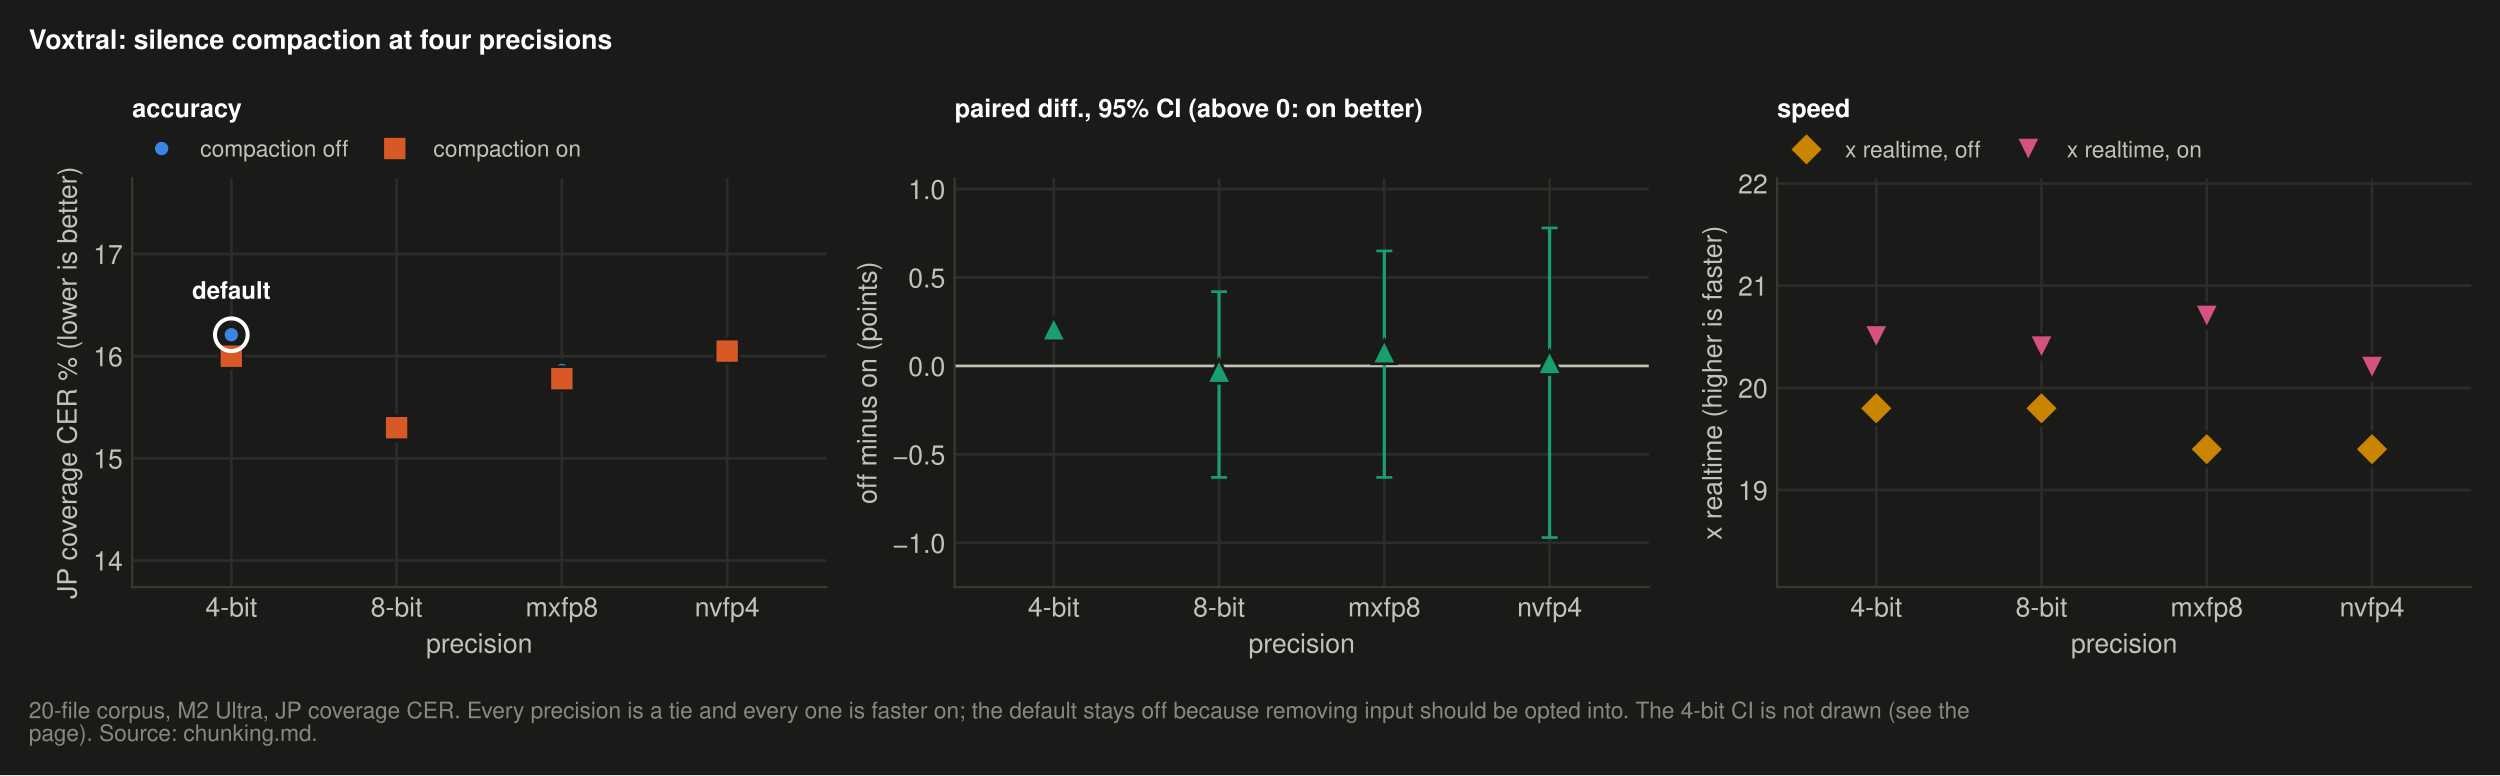
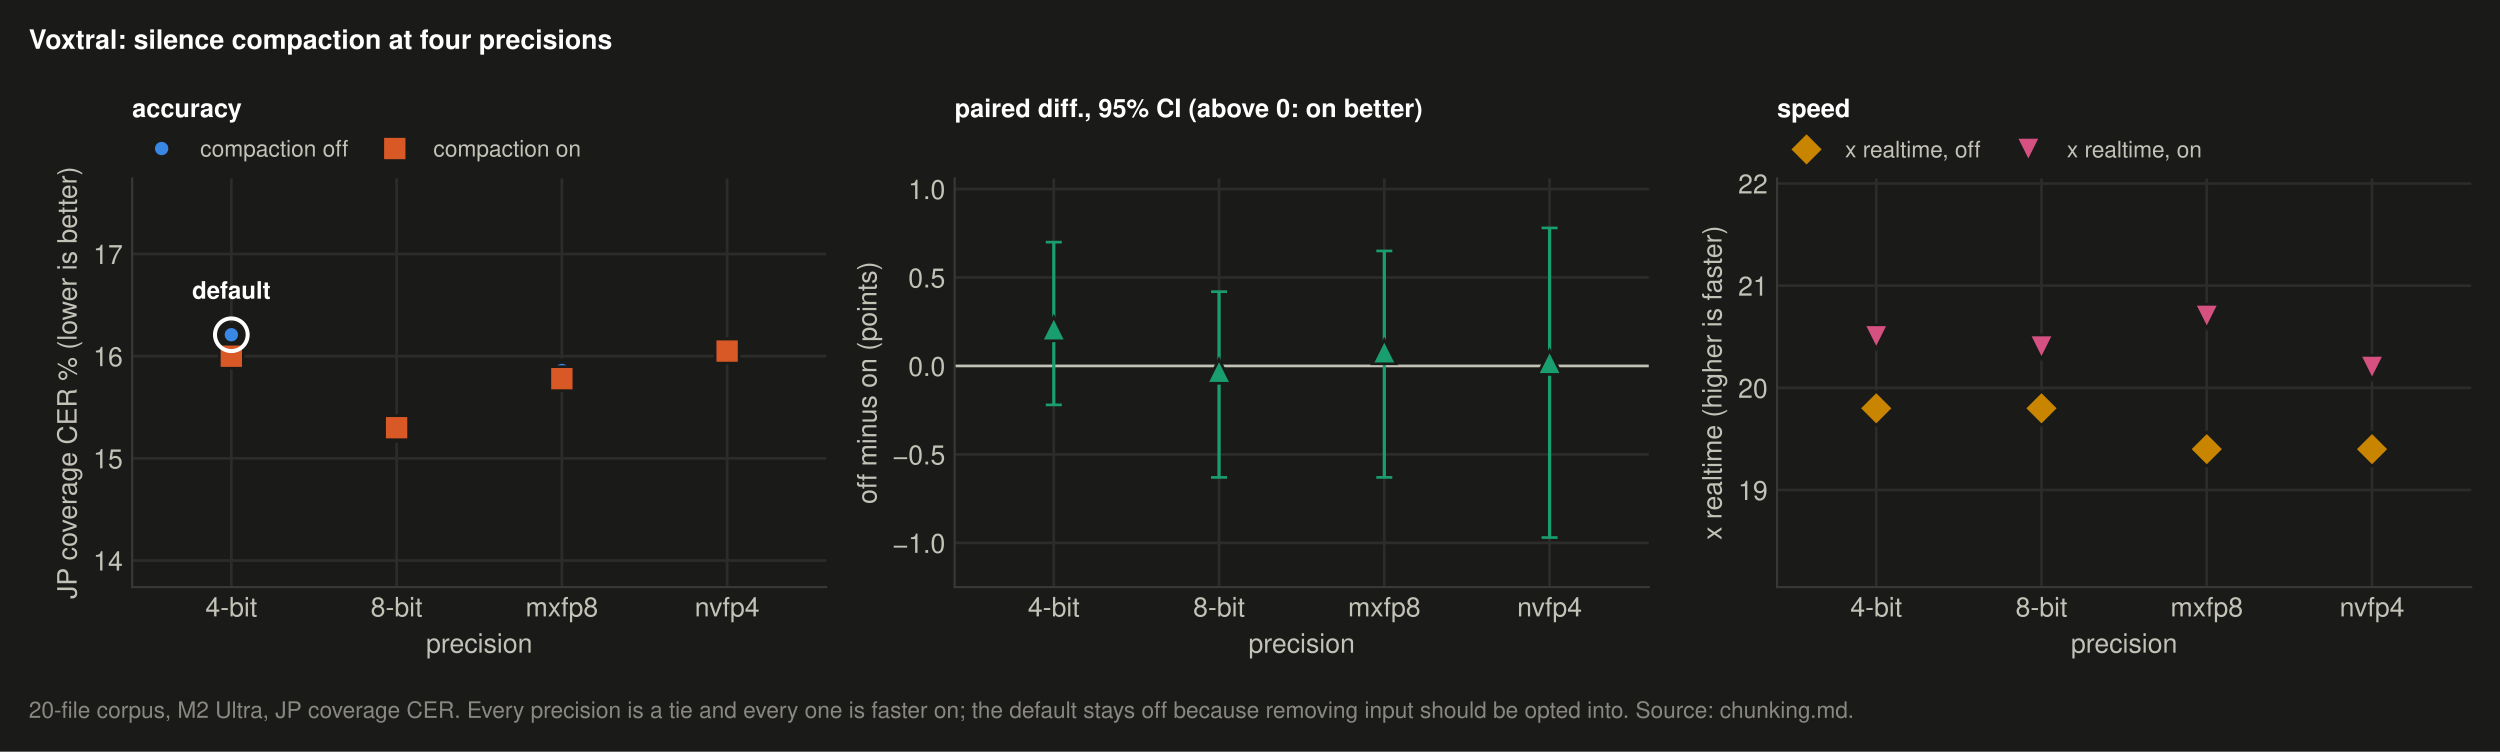
- <svg xmlns="http://www.w3.org/2000/svg" xmlns:xlink="http://www.w3.org/1999/xlink" width="937.44pt" height="290.618pt" viewBox="0 0 937.44 290.618" version="1.1">
+ <svg xmlns="http://www.w3.org/2000/svg" xmlns:xlink="http://www.w3.org/1999/xlink" width="937.44pt" height="281.856pt" viewBox="0 0 937.44 281.856" version="1.1">
  <defs>
    <style type="text/css">*{stroke-linejoin: round; stroke-linecap: butt}</style>
  </defs>
  <g id="figure_1">
    <g id="patch_1">
-       <path d="M 0 290.618  L 937.44 290.618  L 937.44 0  L 0 0  z " style="fill: #1a1a19" />
+       <path d="M 0 281.856  L 937.44 281.856  L 937.44 0  L 0 0  z " style="fill: #1a1a19" />
    </g>
    <g id="axes_1">
      <g id="patch_2">
        <path d="M 49.56 220.14  L 309.84 220.14  L 309.84 66.905  L 49.56 66.905  z " style="fill: #1a1a19" />
      </g>
      <g id="matplotlib.axis_1">
        <g id="xtick_1">
          <g id="line2d_1">
-             <path d="M 86.743 220.14  L 86.743 66.905  " clip-path="url(#p243f5db79e)" style="fill: none; stroke: #2c2c2a; stroke-linecap: round" />
+             <path d="M 86.743 220.14  L 86.743 66.905  " clip-path="url(#p9bd2383217)" style="fill: none; stroke: #2c2c2a; stroke-linecap: round" />
          </g>
          <g id="line2d_2" />
          <g id="text_1">
            <text style="font-size: 10px; font-family: 'Helvetica', 'Arial', 'DejaVu Sans'; text-anchor: middle; fill: #c3c2b7" x="86.743" y="231.14" transform="rotate(-0 86.74286 231.14)">4-bit</text>
          </g>
        </g>
        <g id="xtick_2">
          <g id="line2d_3">
-             <path d="M 148.714 220.14  L 148.714 66.905  " clip-path="url(#p243f5db79e)" style="fill: none; stroke: #2c2c2a; stroke-linecap: round" />
+             <path d="M 148.714 220.14  L 148.714 66.905  " clip-path="url(#p9bd2383217)" style="fill: none; stroke: #2c2c2a; stroke-linecap: round" />
          </g>
          <g id="line2d_4" />
          <g id="text_2">
            <text style="font-size: 10px; font-family: 'Helvetica', 'Arial', 'DejaVu Sans'; text-anchor: middle; fill: #c3c2b7" x="148.714" y="231.14" transform="rotate(-0 148.7143 231.14)">8-bit</text>
          </g>
        </g>
        <g id="xtick_3">
          <g id="line2d_5">
-             <path d="M 210.686 220.14  L 210.686 66.905  " clip-path="url(#p243f5db79e)" style="fill: none; stroke: #2c2c2a; stroke-linecap: round" />
+             <path d="M 210.686 220.14  L 210.686 66.905  " clip-path="url(#p9bd2383217)" style="fill: none; stroke: #2c2c2a; stroke-linecap: round" />
          </g>
          <g id="line2d_6" />
          <g id="text_3">
            <text style="font-size: 10px; font-family: 'Helvetica', 'Arial', 'DejaVu Sans'; text-anchor: middle; fill: #c3c2b7" x="210.686" y="231.14" transform="rotate(-0 210.6857 231.14)">mxfp8</text>
          </g>
        </g>
        <g id="xtick_4">
          <g id="line2d_7">
-             <path d="M 272.657 220.14  L 272.657 66.905  " clip-path="url(#p243f5db79e)" style="fill: none; stroke: #2c2c2a; stroke-linecap: round" />
+             <path d="M 272.657 220.14  L 272.657 66.905  " clip-path="url(#p9bd2383217)" style="fill: none; stroke: #2c2c2a; stroke-linecap: round" />
          </g>
          <g id="line2d_8" />
          <g id="text_4">
            <text style="font-size: 10px; font-family: 'Helvetica', 'Arial', 'DejaVu Sans'; text-anchor: middle; fill: #c3c2b7" x="272.657" y="231.14" transform="rotate(-0 272.6571 231.14)">nvfp4</text>
          </g>
        </g>
        <g id="text_5">
          <text style="font-size: 10px; font-family: 'Helvetica', 'Arial', 'DejaVu Sans'; text-anchor: middle; fill: #c3c2b7" x="179.7" y="244.724" transform="rotate(-0 179.7 244.7244)">precision</text>
        </g>
      </g>
      <g id="matplotlib.axis_2">
        <g id="ytick_1">
          <g id="line2d_9">
-             <path d="M 49.56 210.18  L 309.84 210.18  " clip-path="url(#p243f5db79e)" style="fill: none; stroke: #2c2c2a; stroke-linecap: round" />
+             <path d="M 49.56 210.18  L 309.84 210.18  " clip-path="url(#p9bd2383217)" style="fill: none; stroke: #2c2c2a; stroke-linecap: round" />
          </g>
          <g id="line2d_10" />
          <g id="text_6">
            <text style="font-size: 10px; font-family: 'Helvetica', 'Arial', 'DejaVu Sans'; text-anchor: end; fill: #c3c2b7" x="46.06" y="213.93" transform="rotate(-0 46.06 213.9297)">14</text>
          </g>
        </g>
        <g id="ytick_2">
          <g id="line2d_11">
-             <path d="M 49.56 171.871  L 309.84 171.871  " clip-path="url(#p243f5db79e)" style="fill: none; stroke: #2c2c2a; stroke-linecap: round" />
+             <path d="M 49.56 171.871  L 309.84 171.871  " clip-path="url(#p9bd2383217)" style="fill: none; stroke: #2c2c2a; stroke-linecap: round" />
          </g>
          <g id="line2d_12" />
          <g id="text_7">
            <text style="font-size: 10px; font-family: 'Helvetica', 'Arial', 'DejaVu Sans'; text-anchor: end; fill: #c3c2b7" x="46.06" y="175.621" transform="rotate(-0 46.06 175.621)">15</text>
          </g>
        </g>
        <g id="ytick_3">
          <g id="line2d_13">
-             <path d="M 49.56 133.562  L 309.84 133.562  " clip-path="url(#p243f5db79e)" style="fill: none; stroke: #2c2c2a; stroke-linecap: round" />
+             <path d="M 49.56 133.562  L 309.84 133.562  " clip-path="url(#p9bd2383217)" style="fill: none; stroke: #2c2c2a; stroke-linecap: round" />
          </g>
          <g id="line2d_14" />
          <g id="text_8">
            <text style="font-size: 10px; font-family: 'Helvetica', 'Arial', 'DejaVu Sans'; text-anchor: end; fill: #c3c2b7" x="46.06" y="137.312" transform="rotate(-0 46.06 137.3122)">16</text>
          </g>
        </g>
        <g id="ytick_4">
          <g id="line2d_15">
-             <path d="M 49.56 95.253  L 309.84 95.253  " clip-path="url(#p243f5db79e)" style="fill: none; stroke: #2c2c2a; stroke-linecap: round" />
+             <path d="M 49.56 95.253  L 309.84 95.253  " clip-path="url(#p9bd2383217)" style="fill: none; stroke: #2c2c2a; stroke-linecap: round" />
          </g>
          <g id="line2d_16" />
          <g id="text_9">
            <text style="font-size: 10px; font-family: 'Helvetica', 'Arial', 'DejaVu Sans'; text-anchor: end; fill: #c3c2b7" x="46.06" y="99.003" transform="rotate(-0 46.06 99.00347)">17</text>
          </g>
        </g>
        <g id="text_10">
          <text style="font-size: 10px; font-family: 'Helvetica', 'Arial', 'DejaVu Sans'; text-anchor: middle; fill: #c3c2b7" x="28.726" y="143.523" transform="rotate(-90 28.72563 143.5225)">JP coverage CER % (lower is better)</text>
        </g>
      </g>
      <g id="patch_3">
        <path d="M 49.56 220.14  L 49.56 66.905  " style="fill: none; stroke: #383835; stroke-width: 0.8; stroke-linejoin: miter; stroke-linecap: square" />
      </g>
      <g id="patch_4">
        <path d="M 49.56 220.14  L 309.84 220.14  " style="fill: none; stroke: #383835; stroke-width: 0.8; stroke-linejoin: miter; stroke-linecap: square" />
      </g>
      <g id="line2d_17">
        <defs>
          <path id="m3d7b4c0e3e" d="M 0 3.5  C 0.928 3.5 1.819 3.131 2.475 2.475  C 3.131 1.819 3.5 0.928 3.5 0  C 3.5 -0.928 3.131 -1.819 2.475 -2.475  C 1.819 -3.131 0.928 -3.5 0 -3.5  C -0.928 -3.5 -1.819 -3.131 -2.475 -2.475  C -3.131 -1.819 -3.5 -0.928 -3.5 0  C -3.5 0.928 -3.131 1.819 -2.475 2.475  C -1.819 3.131 -0.928 3.5 0 3.5  z " style="stroke: #1a1a19; stroke-width: 2" />
        </defs>
-         <g clip-path="url(#p243f5db79e)">
+         <g clip-path="url(#p9bd2383217)">
          <use xlink:href="#m3d7b4c0e3e" x="86.743" y="125.517" style="fill: #3987e5; stroke: #1a1a19; stroke-width: 2" />
          <use xlink:href="#m3d7b4c0e3e" x="148.714" y="161.528" style="fill: #3987e5; stroke: #1a1a19; stroke-width: 2" />
          <use xlink:href="#m3d7b4c0e3e" x="210.686" y="138.925" style="fill: #3987e5; stroke: #1a1a19; stroke-width: 2" />
          <use xlink:href="#m3d7b4c0e3e" x="272.657" y="130.881" style="fill: #3987e5; stroke: #1a1a19; stroke-width: 2" />
        </g>
      </g>
      <g id="line2d_18">
        <defs>
          <path id="m81e0faa51b" d="M -4.5 4.5  L 4.5 4.5  L 4.5 -4.5  L -4.5 -4.5  z " style="stroke: #1a1a19; stroke-linejoin: miter" />
        </defs>
-         <g clip-path="url(#p243f5db79e)">
+         <g clip-path="url(#p9bd2383217)">
          <use xlink:href="#m81e0faa51b" x="86.743" y="133.562" style="fill: #d95926; stroke: #1a1a19; stroke-linejoin: miter" />
          <use xlink:href="#m81e0faa51b" x="148.714" y="160.378" style="fill: #d95926; stroke: #1a1a19; stroke-linejoin: miter" />
          <use xlink:href="#m81e0faa51b" x="210.686" y="141.99" style="fill: #d95926; stroke: #1a1a19; stroke-linejoin: miter" />
          <use xlink:href="#m81e0faa51b" x="272.657" y="131.647" style="fill: #d95926; stroke: #1a1a19; stroke-linejoin: miter" />
        </g>
      </g>
      <g id="text_11">
        <text style="font-weight: 700; font-size: 9px; font-family: 'Helvetica', 'Arial', 'DejaVu Sans'; text-anchor: middle; fill: #ffffff" x="86.743" y="111.988" transform="rotate(-0 86.74286 111.9881)">default</text>
      </g>
      <g id="text_12">
        <text style="font-weight: 700; font-size: 9.5px; font-family: 'Helvetica', 'Arial', 'DejaVu Sans'; text-anchor: start; fill: #ffffff" x="49.56" y="43.905" transform="rotate(-0 49.56 43.905)">accuracy</text>
      </g>
      <g id="PathCollection_1">
-         <path d="M 86.743 131.641  C 88.367 131.641 89.925 130.996 91.073 129.848  C 92.221 128.699 92.867 127.141 92.867 125.517  C 92.867 123.893 92.221 122.336 91.073 121.187  C 89.925 120.039 88.367 119.394 86.743 119.394  C 85.119 119.394 83.561 120.039 82.413 121.187  C 81.264 122.336 80.619 123.893 80.619 125.517  C 80.619 127.141 81.264 128.699 82.413 129.848  C 83.561 130.996 85.119 131.641 86.743 131.641  L 86.743 131.641  z " clip-path="url(#p243f5db79e)" style="fill: none; stroke: #ffffff; stroke-width: 1.5" />
+         <path d="M 86.743 131.641  C 88.367 131.641 89.925 130.996 91.073 129.848  C 92.221 128.699 92.867 127.141 92.867 125.517  C 92.867 123.893 92.221 122.336 91.073 121.187  C 89.925 120.039 88.367 119.394 86.743 119.394  C 85.119 119.394 83.561 120.039 82.413 121.187  C 81.264 122.336 80.619 123.893 80.619 125.517  C 80.619 127.141 81.264 128.699 82.413 129.848  C 83.561 130.996 85.119 131.641 86.743 131.641  L 86.743 131.641  z " clip-path="url(#p9bd2383217)" style="fill: none; stroke: #ffffff; stroke-width: 1.5" />
      </g>
      <g id="legend_1">
        <g id="line2d_19">
          <g>
            <use xlink:href="#m3d7b4c0e3e" x="60.61" y="55.694" style="fill: #3987e5; stroke: #1a1a19; stroke-width: 2" />
          </g>
        </g>
        <g id="text_13">
          <text style="font-size: 8.5px; font-family: 'Helvetica', 'Arial', 'DejaVu Sans'; text-anchor: start; fill: #c3c2b7" x="75.06" y="58.669" transform="rotate(-0 75.06 58.66858)">compaction off</text>
        </g>
        <g id="line2d_20">
          <g>
            <use xlink:href="#m81e0faa51b" x="148.036" y="55.694" style="fill: #d95926; stroke: #1a1a19; stroke-linejoin: miter" />
          </g>
        </g>
        <g id="text_14">
          <text style="font-size: 8.5px; font-family: 'Helvetica', 'Arial', 'DejaVu Sans'; text-anchor: start; fill: #c3c2b7" x="162.486" y="58.669" transform="rotate(-0 162.4865 58.66858)">compaction on</text>
        </g>
      </g>
    </g>
    <g id="axes_2">
      <g id="patch_5">
        <path d="M 357.96 220.14  L 618.24 220.14  L 618.24 66.905  L 357.96 66.905  z " style="fill: #1a1a19" />
      </g>
      <g id="matplotlib.axis_3">
        <g id="xtick_5">
          <g id="line2d_21">
-             <path d="M 395.143 220.14  L 395.143 66.905  " clip-path="url(#p7eb37c98ff)" style="fill: none; stroke: #2c2c2a; stroke-linecap: round" />
+             <path d="M 395.143 220.14  L 395.143 66.905  " clip-path="url(#p373388dcbd)" style="fill: none; stroke: #2c2c2a; stroke-linecap: round" />
          </g>
          <g id="line2d_22" />
          <g id="text_15">
            <text style="font-size: 10px; font-family: 'Helvetica', 'Arial', 'DejaVu Sans'; text-anchor: middle; fill: #c3c2b7" x="395.143" y="231.14" transform="rotate(-0 395.1429 231.14)">4-bit</text>
          </g>
        </g>
        <g id="xtick_6">
          <g id="line2d_23">
-             <path d="M 457.114 220.14  L 457.114 66.905  " clip-path="url(#p7eb37c98ff)" style="fill: none; stroke: #2c2c2a; stroke-linecap: round" />
+             <path d="M 457.114 220.14  L 457.114 66.905  " clip-path="url(#p373388dcbd)" style="fill: none; stroke: #2c2c2a; stroke-linecap: round" />
          </g>
          <g id="line2d_24" />
          <g id="text_16">
            <text style="font-size: 10px; font-family: 'Helvetica', 'Arial', 'DejaVu Sans'; text-anchor: middle; fill: #c3c2b7" x="457.114" y="231.14" transform="rotate(-0 457.1143 231.14)">8-bit</text>
          </g>
        </g>
        <g id="xtick_7">
          <g id="line2d_25">
-             <path d="M 519.086 220.14  L 519.086 66.905  " clip-path="url(#p7eb37c98ff)" style="fill: none; stroke: #2c2c2a; stroke-linecap: round" />
+             <path d="M 519.086 220.14  L 519.086 66.905  " clip-path="url(#p373388dcbd)" style="fill: none; stroke: #2c2c2a; stroke-linecap: round" />
          </g>
          <g id="line2d_26" />
          <g id="text_17">
            <text style="font-size: 10px; font-family: 'Helvetica', 'Arial', 'DejaVu Sans'; text-anchor: middle; fill: #c3c2b7" x="519.086" y="231.14" transform="rotate(-0 519.0857 231.14)">mxfp8</text>
          </g>
        </g>
        <g id="xtick_8">
          <g id="line2d_27">
-             <path d="M 581.057 220.14  L 581.057 66.905  " clip-path="url(#p7eb37c98ff)" style="fill: none; stroke: #2c2c2a; stroke-linecap: round" />
+             <path d="M 581.057 220.14  L 581.057 66.905  " clip-path="url(#p373388dcbd)" style="fill: none; stroke: #2c2c2a; stroke-linecap: round" />
          </g>
          <g id="line2d_28" />
          <g id="text_18">
            <text style="font-size: 10px; font-family: 'Helvetica', 'Arial', 'DejaVu Sans'; text-anchor: middle; fill: #c3c2b7" x="581.057" y="231.14" transform="rotate(-0 581.0571 231.14)">nvfp4</text>
          </g>
        </g>
        <g id="text_19">
          <text style="font-size: 10px; font-family: 'Helvetica', 'Arial', 'DejaVu Sans'; text-anchor: middle; fill: #c3c2b7" x="488.1" y="244.724" transform="rotate(-0 488.1 244.7244)">precision</text>
        </g>
      </g>
      <g id="matplotlib.axis_4">
        <g id="ytick_5">
          <g id="line2d_29">
-             <path d="M 357.96 203.556  L 618.24 203.556  " clip-path="url(#p7eb37c98ff)" style="fill: none; stroke: #2c2c2a; stroke-linecap: round" />
+             <path d="M 357.96 203.556  L 618.24 203.556  " clip-path="url(#p373388dcbd)" style="fill: none; stroke: #2c2c2a; stroke-linecap: round" />
          </g>
          <g id="line2d_30" />
          <g id="text_20">
            <text style="font-size: 10px; font-family: 'Helvetica', 'Arial', 'DejaVu Sans'; text-anchor: end; fill: #c3c2b7" x="354.46" y="207.306" transform="rotate(-0 354.46 207.3061)">−1.0</text>
          </g>
        </g>
        <g id="ytick_6">
          <g id="line2d_31">
-             <path d="M 357.96 170.388  L 618.24 170.388  " clip-path="url(#p7eb37c98ff)" style="fill: none; stroke: #2c2c2a; stroke-linecap: round" />
+             <path d="M 357.96 170.388  L 618.24 170.388  " clip-path="url(#p373388dcbd)" style="fill: none; stroke: #2c2c2a; stroke-linecap: round" />
          </g>
          <g id="line2d_32" />
          <g id="text_21">
            <text style="font-size: 10px; font-family: 'Helvetica', 'Arial', 'DejaVu Sans'; text-anchor: end; fill: #c3c2b7" x="354.46" y="174.138" transform="rotate(-0 354.46 174.1384)">−0.5</text>
          </g>
        </g>
        <g id="ytick_7">
          <g id="line2d_33">
-             <path d="M 357.96 137.221  L 618.24 137.221  " clip-path="url(#p7eb37c98ff)" style="fill: none; stroke: #2c2c2a; stroke-linecap: round" />
+             <path d="M 357.96 137.221  L 618.24 137.221  " clip-path="url(#p373388dcbd)" style="fill: none; stroke: #2c2c2a; stroke-linecap: round" />
          </g>
          <g id="line2d_34" />
          <g id="text_22">
            <text style="font-size: 10px; font-family: 'Helvetica', 'Arial', 'DejaVu Sans'; text-anchor: end; fill: #c3c2b7" x="354.46" y="140.971" transform="rotate(-0 354.46 140.9706)">0.0</text>
          </g>
        </g>
        <g id="ytick_8">
          <g id="line2d_35">
-             <path d="M 357.96 104.053  L 618.24 104.053  " clip-path="url(#p7eb37c98ff)" style="fill: none; stroke: #2c2c2a; stroke-linecap: round" />
+             <path d="M 357.96 104.053  L 618.24 104.053  " clip-path="url(#p373388dcbd)" style="fill: none; stroke: #2c2c2a; stroke-linecap: round" />
          </g>
          <g id="line2d_36" />
          <g id="text_23">
            <text style="font-size: 10px; font-family: 'Helvetica', 'Arial', 'DejaVu Sans'; text-anchor: end; fill: #c3c2b7" x="354.46" y="107.803" transform="rotate(-0 354.46 107.8029)">0.5</text>
          </g>
        </g>
        <g id="ytick_9">
          <g id="line2d_37">
-             <path d="M 357.96 70.885  L 618.24 70.885  " clip-path="url(#p7eb37c98ff)" style="fill: none; stroke: #2c2c2a; stroke-linecap: round" />
+             <path d="M 357.96 70.885  L 618.24 70.885  " clip-path="url(#p373388dcbd)" style="fill: none; stroke: #2c2c2a; stroke-linecap: round" />
          </g>
          <g id="line2d_38" />
          <g id="text_24">
            <text style="font-size: 10px; font-family: 'Helvetica', 'Arial', 'DejaVu Sans'; text-anchor: end; fill: #c3c2b7" x="354.46" y="74.635" transform="rotate(-0 354.46 74.63513)">1.0</text>
          </g>
        </g>
        <g id="text_25">
          <text style="font-size: 10px; font-family: 'Helvetica', 'Arial', 'DejaVu Sans'; text-anchor: middle; fill: #c3c2b7" x="328.635" y="143.523" transform="rotate(-90 328.635 143.5225)">off minus on (points)</text>
        </g>
      </g>
      <g id="line2d_39">
-         <path d="M 357.96 137.221  L 618.24 137.221  " clip-path="url(#p7eb37c98ff)" style="fill: none; stroke: #c3c2b7; stroke-linecap: round" />
+         <path d="M 357.96 137.221  L 618.24 137.221  " clip-path="url(#p373388dcbd)" style="fill: none; stroke: #c3c2b7; stroke-linecap: round" />
      </g>
      <g id="LineCollection_1">
-         <path d="M 457.114 179.012  L 457.114 109.36  " clip-path="url(#p7eb37c98ff)" style="fill: none; stroke: #199e70; stroke-width: 1.2" />
-         <path d="M 519.086 179.012  L 519.086 94.103  " clip-path="url(#p7eb37c98ff)" style="fill: none; stroke: #199e70; stroke-width: 1.2" />
-         <path d="M 581.057 201.566  L 581.057 85.479  " clip-path="url(#p7eb37c98ff)" style="fill: none; stroke: #199e70; stroke-width: 1.2" />
+         <path d="M 395.143 151.814  L 395.143 90.786  " clip-path="url(#p373388dcbd)" style="fill: none; stroke: #199e70; stroke-width: 1.2" />
+         <path d="M 457.114 179.012  L 457.114 109.36  " clip-path="url(#p373388dcbd)" style="fill: none; stroke: #199e70; stroke-width: 1.2" />
+         <path d="M 519.086 179.012  L 519.086 94.103  " clip-path="url(#p373388dcbd)" style="fill: none; stroke: #199e70; stroke-width: 1.2" />
+         <path d="M 581.057 201.566  L 581.057 85.479  " clip-path="url(#p373388dcbd)" style="fill: none; stroke: #199e70; stroke-width: 1.2" />
      </g>
      <g id="line2d_40">
        <defs>
          <path id="m2e1cc6d336" d="M 3 0  L -3 -0  " style="stroke: #199e70" />
        </defs>
-         <g clip-path="url(#p7eb37c98ff)">
+         <g clip-path="url(#p373388dcbd)">
+           <use xlink:href="#m2e1cc6d336" x="395.143" y="151.814" style="fill: #1f77b4; stroke: #199e70" />
          <use xlink:href="#m2e1cc6d336" x="457.114" y="179.012" style="fill: #1f77b4; stroke: #199e70" />
          <use xlink:href="#m2e1cc6d336" x="519.086" y="179.012" style="fill: #1f77b4; stroke: #199e70" />
          <use xlink:href="#m2e1cc6d336" x="581.057" y="201.566" style="fill: #1f77b4; stroke: #199e70" />
        </g>
      </g>
      <g id="line2d_41">
-         <g clip-path="url(#p7eb37c98ff)">
+         <g clip-path="url(#p373388dcbd)">
+           <use xlink:href="#m2e1cc6d336" x="395.143" y="90.786" style="fill: #1f77b4; stroke: #199e70" />
          <use xlink:href="#m2e1cc6d336" x="457.114" y="109.36" style="fill: #1f77b4; stroke: #199e70" />
          <use xlink:href="#m2e1cc6d336" x="519.086" y="94.103" style="fill: #1f77b4; stroke: #199e70" />
          <use xlink:href="#m2e1cc6d336" x="581.057" y="85.479" style="fill: #1f77b4; stroke: #199e70" />
        </g>
      </g>
      <g id="patch_6">
        <path d="M 357.96 220.14  L 357.96 66.905  " style="fill: none; stroke: #383835; stroke-width: 0.8; stroke-linejoin: miter; stroke-linecap: square" />
      </g>
      <g id="patch_7">
        <path d="M 357.96 220.14  L 618.24 220.14  " style="fill: none; stroke: #383835; stroke-width: 0.8; stroke-linejoin: miter; stroke-linecap: square" />
      </g>
      <g id="line2d_42">
        <defs>
          <path id="m14c831bd54" d="M 0 -4.5  L -4.5 4.5  L 4.5 4.5  z " style="stroke: #1a1a19; stroke-linejoin: miter" />
        </defs>
-         <g clip-path="url(#p7eb37c98ff)">
+         <g clip-path="url(#p373388dcbd)">
          <use xlink:href="#m14c831bd54" x="395.143" y="123.29" style="fill: #199e70; stroke: #1a1a19; stroke-linejoin: miter" />
          <use xlink:href="#m14c831bd54" x="457.114" y="139.211" style="fill: #199e70; stroke: #1a1a19; stroke-linejoin: miter" />
          <use xlink:href="#m14c831bd54" x="519.086" y="131.914" style="fill: #199e70; stroke: #1a1a19; stroke-linejoin: miter" />
          <use xlink:href="#m14c831bd54" x="581.057" y="135.894" style="fill: #199e70; stroke: #1a1a19; stroke-linejoin: miter" />
        </g>
      </g>
      <g id="text_26">
        <text style="font-weight: 700; font-size: 9.5px; font-family: 'Helvetica', 'Arial', 'DejaVu Sans'; text-anchor: start; fill: #ffffff" x="357.96" y="43.905" transform="rotate(-0 357.96 43.905)">paired diff., 95% CI (above 0: on better)</text>
      </g>
    </g>
    <g id="axes_3">
      <g id="patch_8">
        <path d="M 666.36 220.14  L 926.64 220.14  L 926.64 66.905  L 666.36 66.905  z " style="fill: #1a1a19" />
      </g>
      <g id="matplotlib.axis_5">
        <g id="xtick_9">
          <g id="line2d_43">
-             <path d="M 703.543 220.14  L 703.543 66.905  " clip-path="url(#pfc6123bffb)" style="fill: none; stroke: #2c2c2a; stroke-linecap: round" />
+             <path d="M 703.543 220.14  L 703.543 66.905  " clip-path="url(#p18a9c14d25)" style="fill: none; stroke: #2c2c2a; stroke-linecap: round" />
          </g>
          <g id="line2d_44" />
          <g id="text_27">
            <text style="font-size: 10px; font-family: 'Helvetica', 'Arial', 'DejaVu Sans'; text-anchor: middle; fill: #c3c2b7" x="703.543" y="231.14" transform="rotate(-0 703.5429 231.14)">4-bit</text>
          </g>
        </g>
        <g id="xtick_10">
          <g id="line2d_45">
-             <path d="M 765.514 220.14  L 765.514 66.905  " clip-path="url(#pfc6123bffb)" style="fill: none; stroke: #2c2c2a; stroke-linecap: round" />
+             <path d="M 765.514 220.14  L 765.514 66.905  " clip-path="url(#p18a9c14d25)" style="fill: none; stroke: #2c2c2a; stroke-linecap: round" />
          </g>
          <g id="line2d_46" />
          <g id="text_28">
            <text style="font-size: 10px; font-family: 'Helvetica', 'Arial', 'DejaVu Sans'; text-anchor: middle; fill: #c3c2b7" x="765.514" y="231.14" transform="rotate(-0 765.5143 231.14)">8-bit</text>
          </g>
        </g>
        <g id="xtick_11">
          <g id="line2d_47">
-             <path d="M 827.486 220.14  L 827.486 66.905  " clip-path="url(#pfc6123bffb)" style="fill: none; stroke: #2c2c2a; stroke-linecap: round" />
+             <path d="M 827.486 220.14  L 827.486 66.905  " clip-path="url(#p18a9c14d25)" style="fill: none; stroke: #2c2c2a; stroke-linecap: round" />
          </g>
          <g id="line2d_48" />
          <g id="text_29">
            <text style="font-size: 10px; font-family: 'Helvetica', 'Arial', 'DejaVu Sans'; text-anchor: middle; fill: #c3c2b7" x="827.486" y="231.14" transform="rotate(-0 827.4857 231.14)">mxfp8</text>
          </g>
        </g>
        <g id="xtick_12">
          <g id="line2d_49">
-             <path d="M 889.457 220.14  L 889.457 66.905  " clip-path="url(#pfc6123bffb)" style="fill: none; stroke: #2c2c2a; stroke-linecap: round" />
+             <path d="M 889.457 220.14  L 889.457 66.905  " clip-path="url(#p18a9c14d25)" style="fill: none; stroke: #2c2c2a; stroke-linecap: round" />
          </g>
          <g id="line2d_50" />
          <g id="text_30">
            <text style="font-size: 10px; font-family: 'Helvetica', 'Arial', 'DejaVu Sans'; text-anchor: middle; fill: #c3c2b7" x="889.457" y="231.14" transform="rotate(-0 889.4571 231.14)">nvfp4</text>
          </g>
        </g>
        <g id="text_31">
          <text style="font-size: 10px; font-family: 'Helvetica', 'Arial', 'DejaVu Sans'; text-anchor: middle; fill: #c3c2b7" x="796.5" y="244.724" transform="rotate(-0 796.5 244.7244)">precision</text>
        </g>
      </g>
      <g id="matplotlib.axis_6">
        <g id="ytick_10">
          <g id="line2d_51">
-             <path d="M 666.36 183.747  L 926.64 183.747  " clip-path="url(#pfc6123bffb)" style="fill: none; stroke: #2c2c2a; stroke-linecap: round" />
+             <path d="M 666.36 183.747  L 926.64 183.747  " clip-path="url(#p18a9c14d25)" style="fill: none; stroke: #2c2c2a; stroke-linecap: round" />
          </g>
          <g id="line2d_52" />
          <g id="text_32">
            <text style="font-size: 10px; font-family: 'Helvetica', 'Arial', 'DejaVu Sans'; text-anchor: end; fill: #c3c2b7" x="662.86" y="187.497" transform="rotate(-0 662.86 187.4967)">19</text>
          </g>
        </g>
        <g id="ytick_11">
          <g id="line2d_53">
-             <path d="M 666.36 145.438  L 926.64 145.438  " clip-path="url(#pfc6123bffb)" style="fill: none; stroke: #2c2c2a; stroke-linecap: round" />
+             <path d="M 666.36 145.438  L 926.64 145.438  " clip-path="url(#p18a9c14d25)" style="fill: none; stroke: #2c2c2a; stroke-linecap: round" />
          </g>
          <g id="line2d_54" />
          <g id="text_33">
            <text style="font-size: 10px; font-family: 'Helvetica', 'Arial', 'DejaVu Sans'; text-anchor: end; fill: #c3c2b7" x="662.86" y="149.188" transform="rotate(-0 662.86 149.1879)">20</text>
          </g>
        </g>
        <g id="ytick_12">
          <g id="line2d_55">
-             <path d="M 666.36 107.129  L 926.64 107.129  " clip-path="url(#pfc6123bffb)" style="fill: none; stroke: #2c2c2a; stroke-linecap: round" />
+             <path d="M 666.36 107.129  L 926.64 107.129  " clip-path="url(#p18a9c14d25)" style="fill: none; stroke: #2c2c2a; stroke-linecap: round" />
          </g>
          <g id="line2d_56" />
          <g id="text_34">
            <text style="font-size: 10px; font-family: 'Helvetica', 'Arial', 'DejaVu Sans'; text-anchor: end; fill: #c3c2b7" x="662.86" y="110.879" transform="rotate(-0 662.86 110.8792)">21</text>
          </g>
        </g>
        <g id="ytick_13">
          <g id="line2d_57">
-             <path d="M 666.36 68.82  L 926.64 68.82  " clip-path="url(#pfc6123bffb)" style="fill: none; stroke: #2c2c2a; stroke-linecap: round" />
+             <path d="M 666.36 68.82  L 926.64 68.82  " clip-path="url(#p18a9c14d25)" style="fill: none; stroke: #2c2c2a; stroke-linecap: round" />
          </g>
          <g id="line2d_58" />
          <g id="text_35">
            <text style="font-size: 10px; font-family: 'Helvetica', 'Arial', 'DejaVu Sans'; text-anchor: end; fill: #c3c2b7" x="662.86" y="72.57" transform="rotate(-0 662.86 72.57044)">22</text>
          </g>
        </g>
        <g id="text_36">
          <text style="font-size: 10px; font-family: 'Helvetica', 'Arial', 'DejaVu Sans'; text-anchor: middle; fill: #c3c2b7" x="645.526" y="143.523" transform="rotate(-90 645.5256 143.5225)">x realtime (higher is faster)</text>
        </g>
      </g>
      <g id="patch_9">
        <path d="M 666.36 220.14  L 666.36 66.905  " style="fill: none; stroke: #383835; stroke-width: 0.8; stroke-linejoin: miter; stroke-linecap: square" />
      </g>
      <g id="patch_10">
        <path d="M 666.36 220.14  L 926.64 220.14  " style="fill: none; stroke: #383835; stroke-width: 0.8; stroke-linejoin: miter; stroke-linecap: square" />
      </g>
      <g id="line2d_59">
        <defs>
          <path id="m4003d0889e" d="M -0 6.364  L 6.364 0  L 0 -6.364  L -6.364 -0  z " style="stroke: #1a1a19; stroke-linejoin: miter" />
        </defs>
-         <g clip-path="url(#pfc6123bffb)">
+         <g clip-path="url(#p18a9c14d25)">
          <use xlink:href="#m4003d0889e" x="703.543" y="153.1" style="fill: #c98500; stroke: #1a1a19; stroke-linejoin: miter" />
          <use xlink:href="#m4003d0889e" x="765.514" y="153.1" style="fill: #c98500; stroke: #1a1a19; stroke-linejoin: miter" />
          <use xlink:href="#m4003d0889e" x="827.486" y="168.423" style="fill: #c98500; stroke: #1a1a19; stroke-linejoin: miter" />
          <use xlink:href="#m4003d0889e" x="889.457" y="168.423" style="fill: #c98500; stroke: #1a1a19; stroke-linejoin: miter" />
        </g>
      </g>
      <g id="line2d_60">
        <defs>
          <path id="mdcf7008163" d="M -0 4.5  L 4.5 -4.5  L -4.5 -4.5  z " style="stroke: #1a1a19; stroke-linejoin: miter" />
        </defs>
-         <g clip-path="url(#pfc6123bffb)">
+         <g clip-path="url(#p18a9c14d25)">
          <use xlink:href="#mdcf7008163" x="703.543" y="126.284" style="fill: #d55181; stroke: #1a1a19; stroke-linejoin: miter" />
          <use xlink:href="#mdcf7008163" x="765.514" y="130.114" style="fill: #d55181; stroke: #1a1a19; stroke-linejoin: miter" />
          <use xlink:href="#mdcf7008163" x="827.486" y="118.622" style="fill: #d55181; stroke: #1a1a19; stroke-linejoin: miter" />
          <use xlink:href="#mdcf7008163" x="889.457" y="137.776" style="fill: #d55181; stroke: #1a1a19; stroke-linejoin: miter" />
        </g>
      </g>
      <g id="text_37">
        <text style="font-weight: 700; font-size: 9.5px; font-family: 'Helvetica', 'Arial', 'DejaVu Sans'; text-anchor: start; fill: #ffffff" x="666.36" y="43.905" transform="rotate(-0 666.36 43.905)">speed</text>
      </g>
      <g id="legend_2">
        <g id="line2d_61">
          <g>
            <use xlink:href="#m4003d0889e" x="677.41" y="56.021" style="fill: #c98500; stroke: #1a1a19; stroke-linejoin: miter" />
          </g>
        </g>
        <g id="text_38">
          <text style="font-size: 8.5px; font-family: 'Helvetica', 'Arial', 'DejaVu Sans'; text-anchor: start; fill: #c3c2b7" x="691.86" y="58.996" transform="rotate(-0 691.86 58.99596)">x realtime, off</text>
        </g>
        <g id="line2d_62">
          <g>
            <use xlink:href="#mdcf7008163" x="760.575" y="56.021" style="fill: #d55181; stroke: #1a1a19; stroke-linejoin: miter" />
          </g>
        </g>
        <g id="text_39">
          <text style="font-size: 8.5px; font-family: 'Helvetica', 'Arial', 'DejaVu Sans'; text-anchor: start; fill: #c3c2b7" x="775.025" y="58.996" transform="rotate(-0 775.0245 58.99596)">x realtime, on</text>
        </g>
      </g>
    </g>
    <g id="text_40">
      <text style="font-weight: 700; font-size: 10px; font-family: 'Helvetica', 'Arial', 'DejaVu Sans'; text-anchor: start; fill: #ffffff" x="10.8" y="18.3" transform="rotate(-0 10.8 18.3)">Voxtral: silence compaction at four precisions</text>
    </g>
    <g id="text_41">
-       <text style="font-size: 8.5px; font-family: 'Helvetica', 'Arial', 'DejaVu Sans'; fill: #898781" transform="translate(10.8 269.3016)">20-file corpus, M2 Ultra, JP coverage CER. Every precision is a tie and every one is faster on; the default stays off because removing input should be opted into. The 4-bit CI is not drawn (see the</text>
-       <text style="font-size: 8.5px; font-family: 'Helvetica', 'Arial', 'DejaVu Sans'; fill: #898781" transform="translate(10.8 277.8104)">page). Source: chunking.md.</text>
+       <text style="font-size: 8.5px; font-family: 'Helvetica', 'Arial', 'DejaVu Sans'; text-anchor: start; fill: #898781" x="10.8" y="269.175" transform="rotate(-0 10.8 269.175)">20-file corpus, M2 Ultra, JP coverage CER. Every precision is a tie and every one is faster on; the default stays off because removing input should be opted into. Source: chunking.md.</text>
    </g>
  </g>
  <defs>
-     <clipPath id="p243f5db79e">
+     <clipPath id="p9bd2383217">
      <rect x="49.56" y="66.905" width="260.28" height="153.235" />
    </clipPath>
-     <clipPath id="p7eb37c98ff">
+     <clipPath id="p373388dcbd">
      <rect x="357.96" y="66.905" width="260.28" height="153.235" />
    </clipPath>
-     <clipPath id="pfc6123bffb">
+     <clipPath id="p18a9c14d25">
      <rect x="666.36" y="66.905" width="260.28" height="153.235" />
    </clipPath>
  </defs>
</svg>
